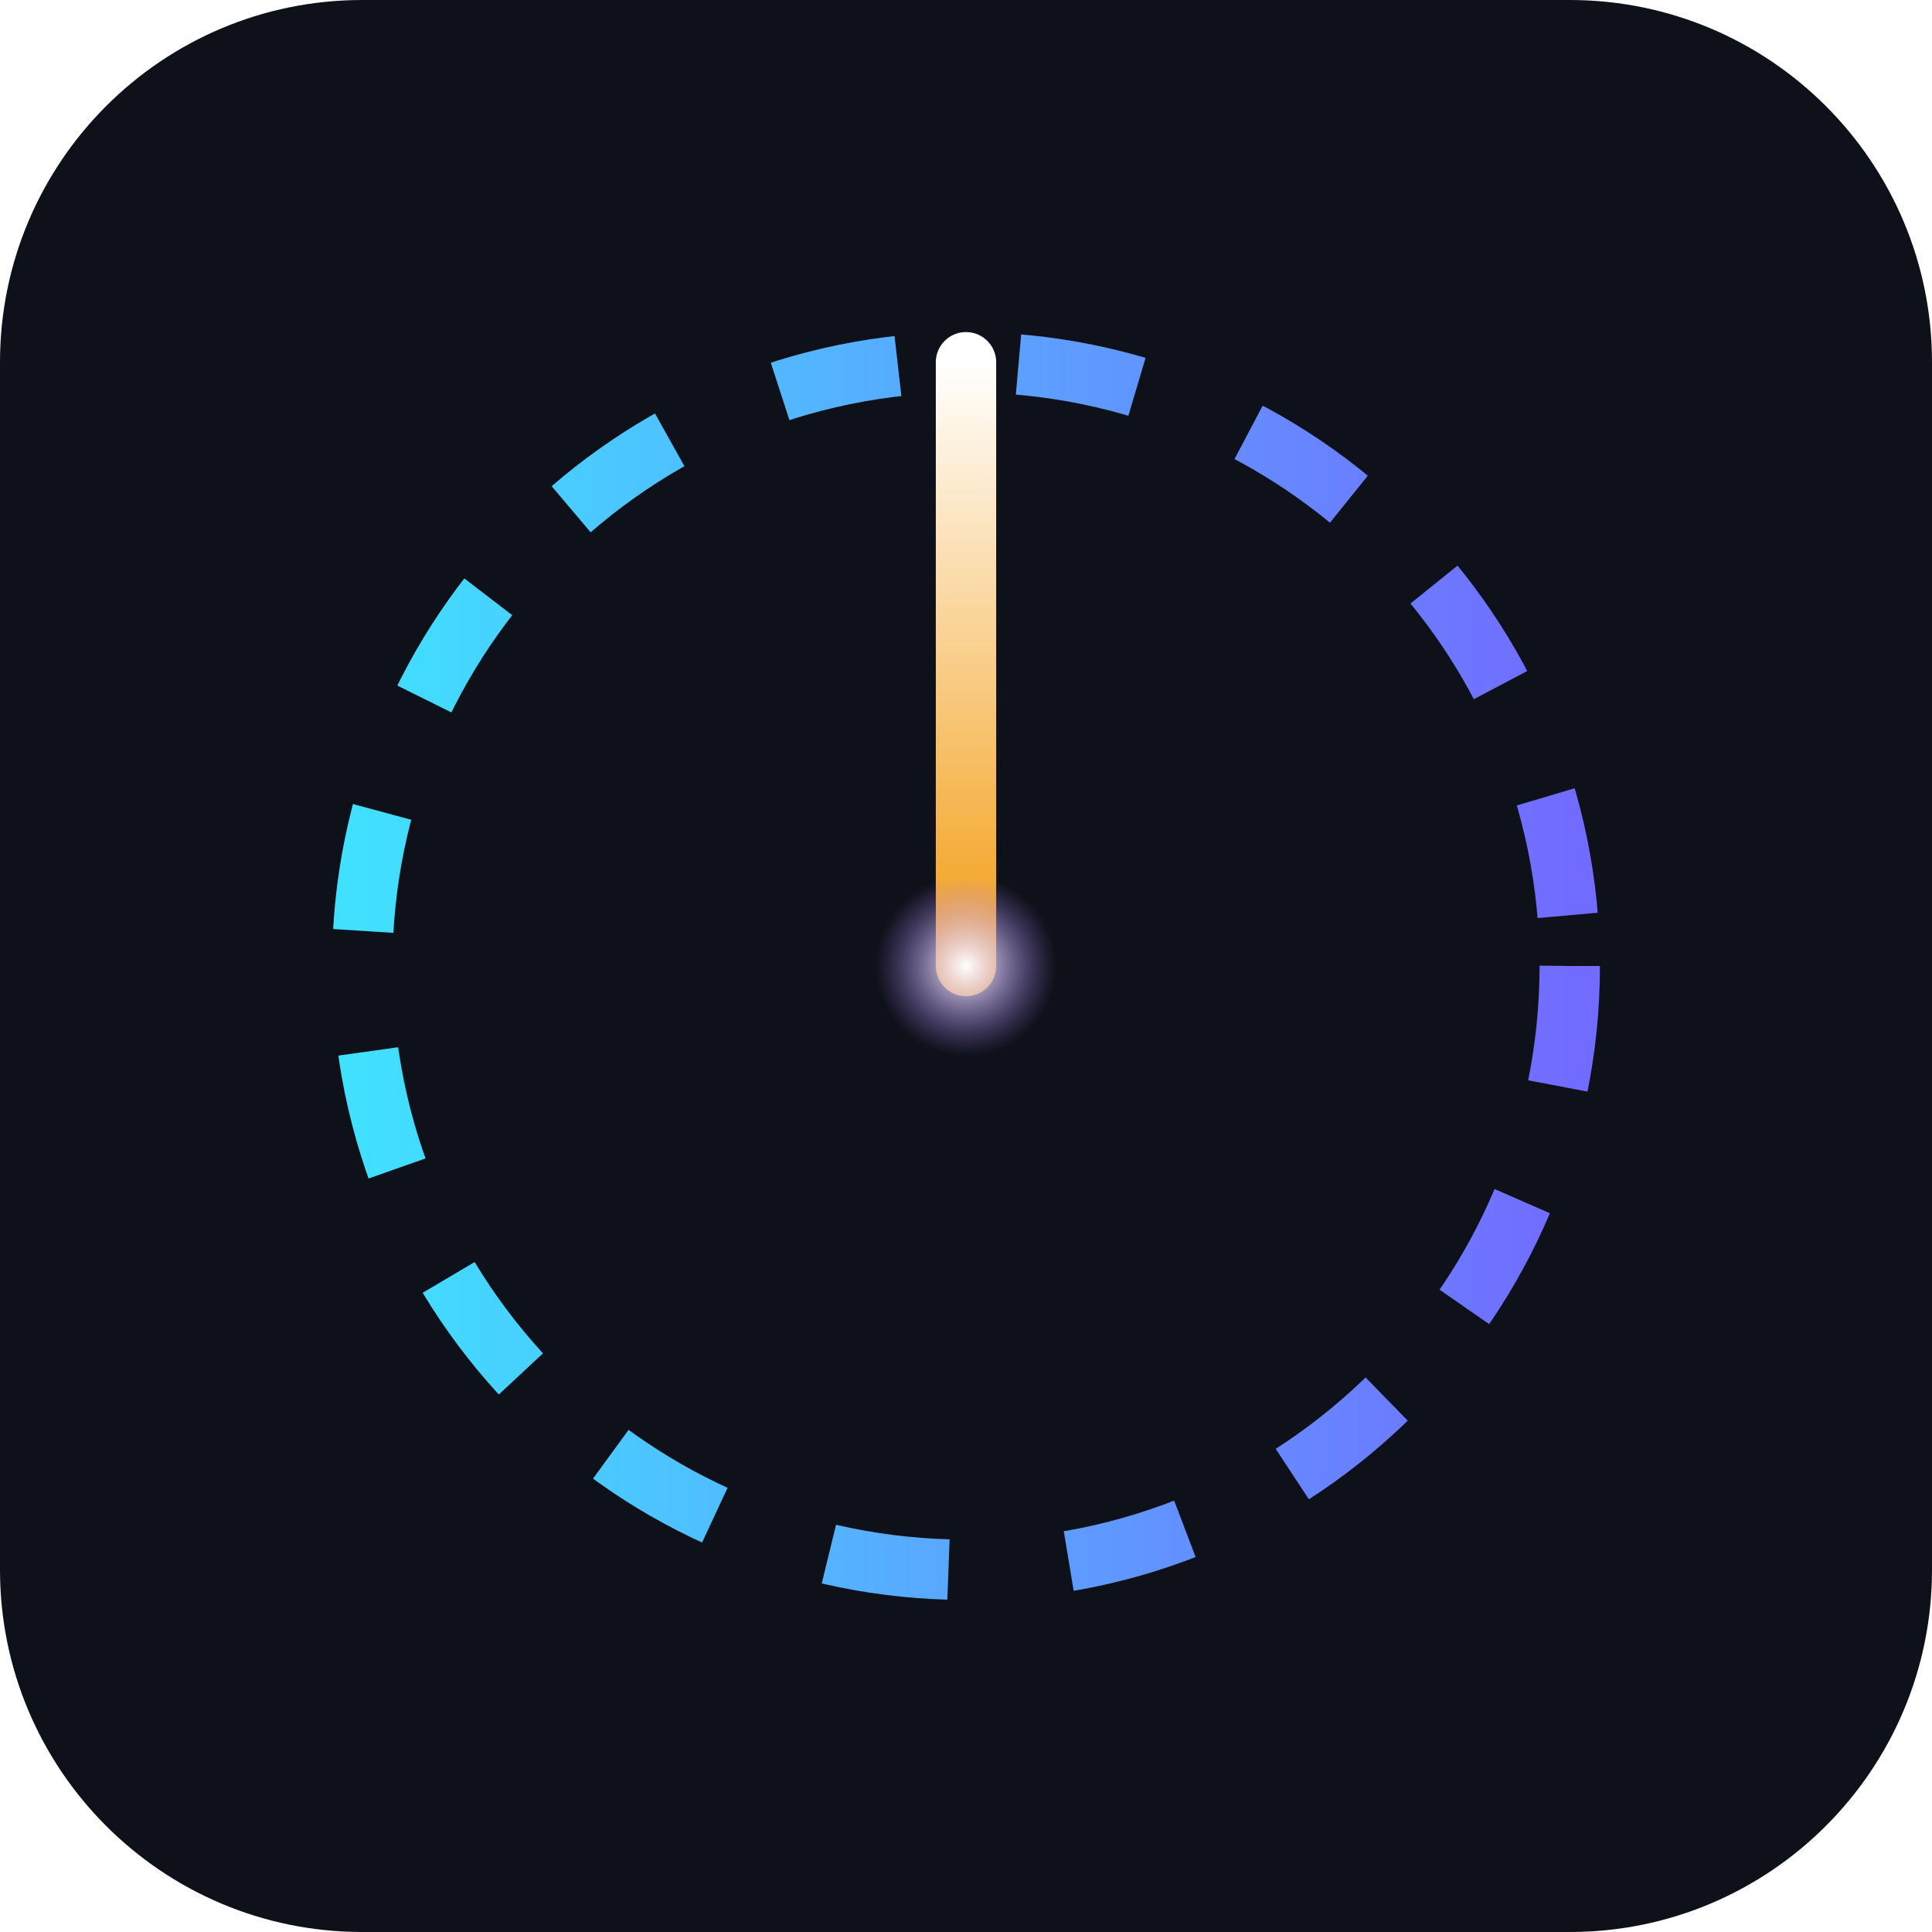
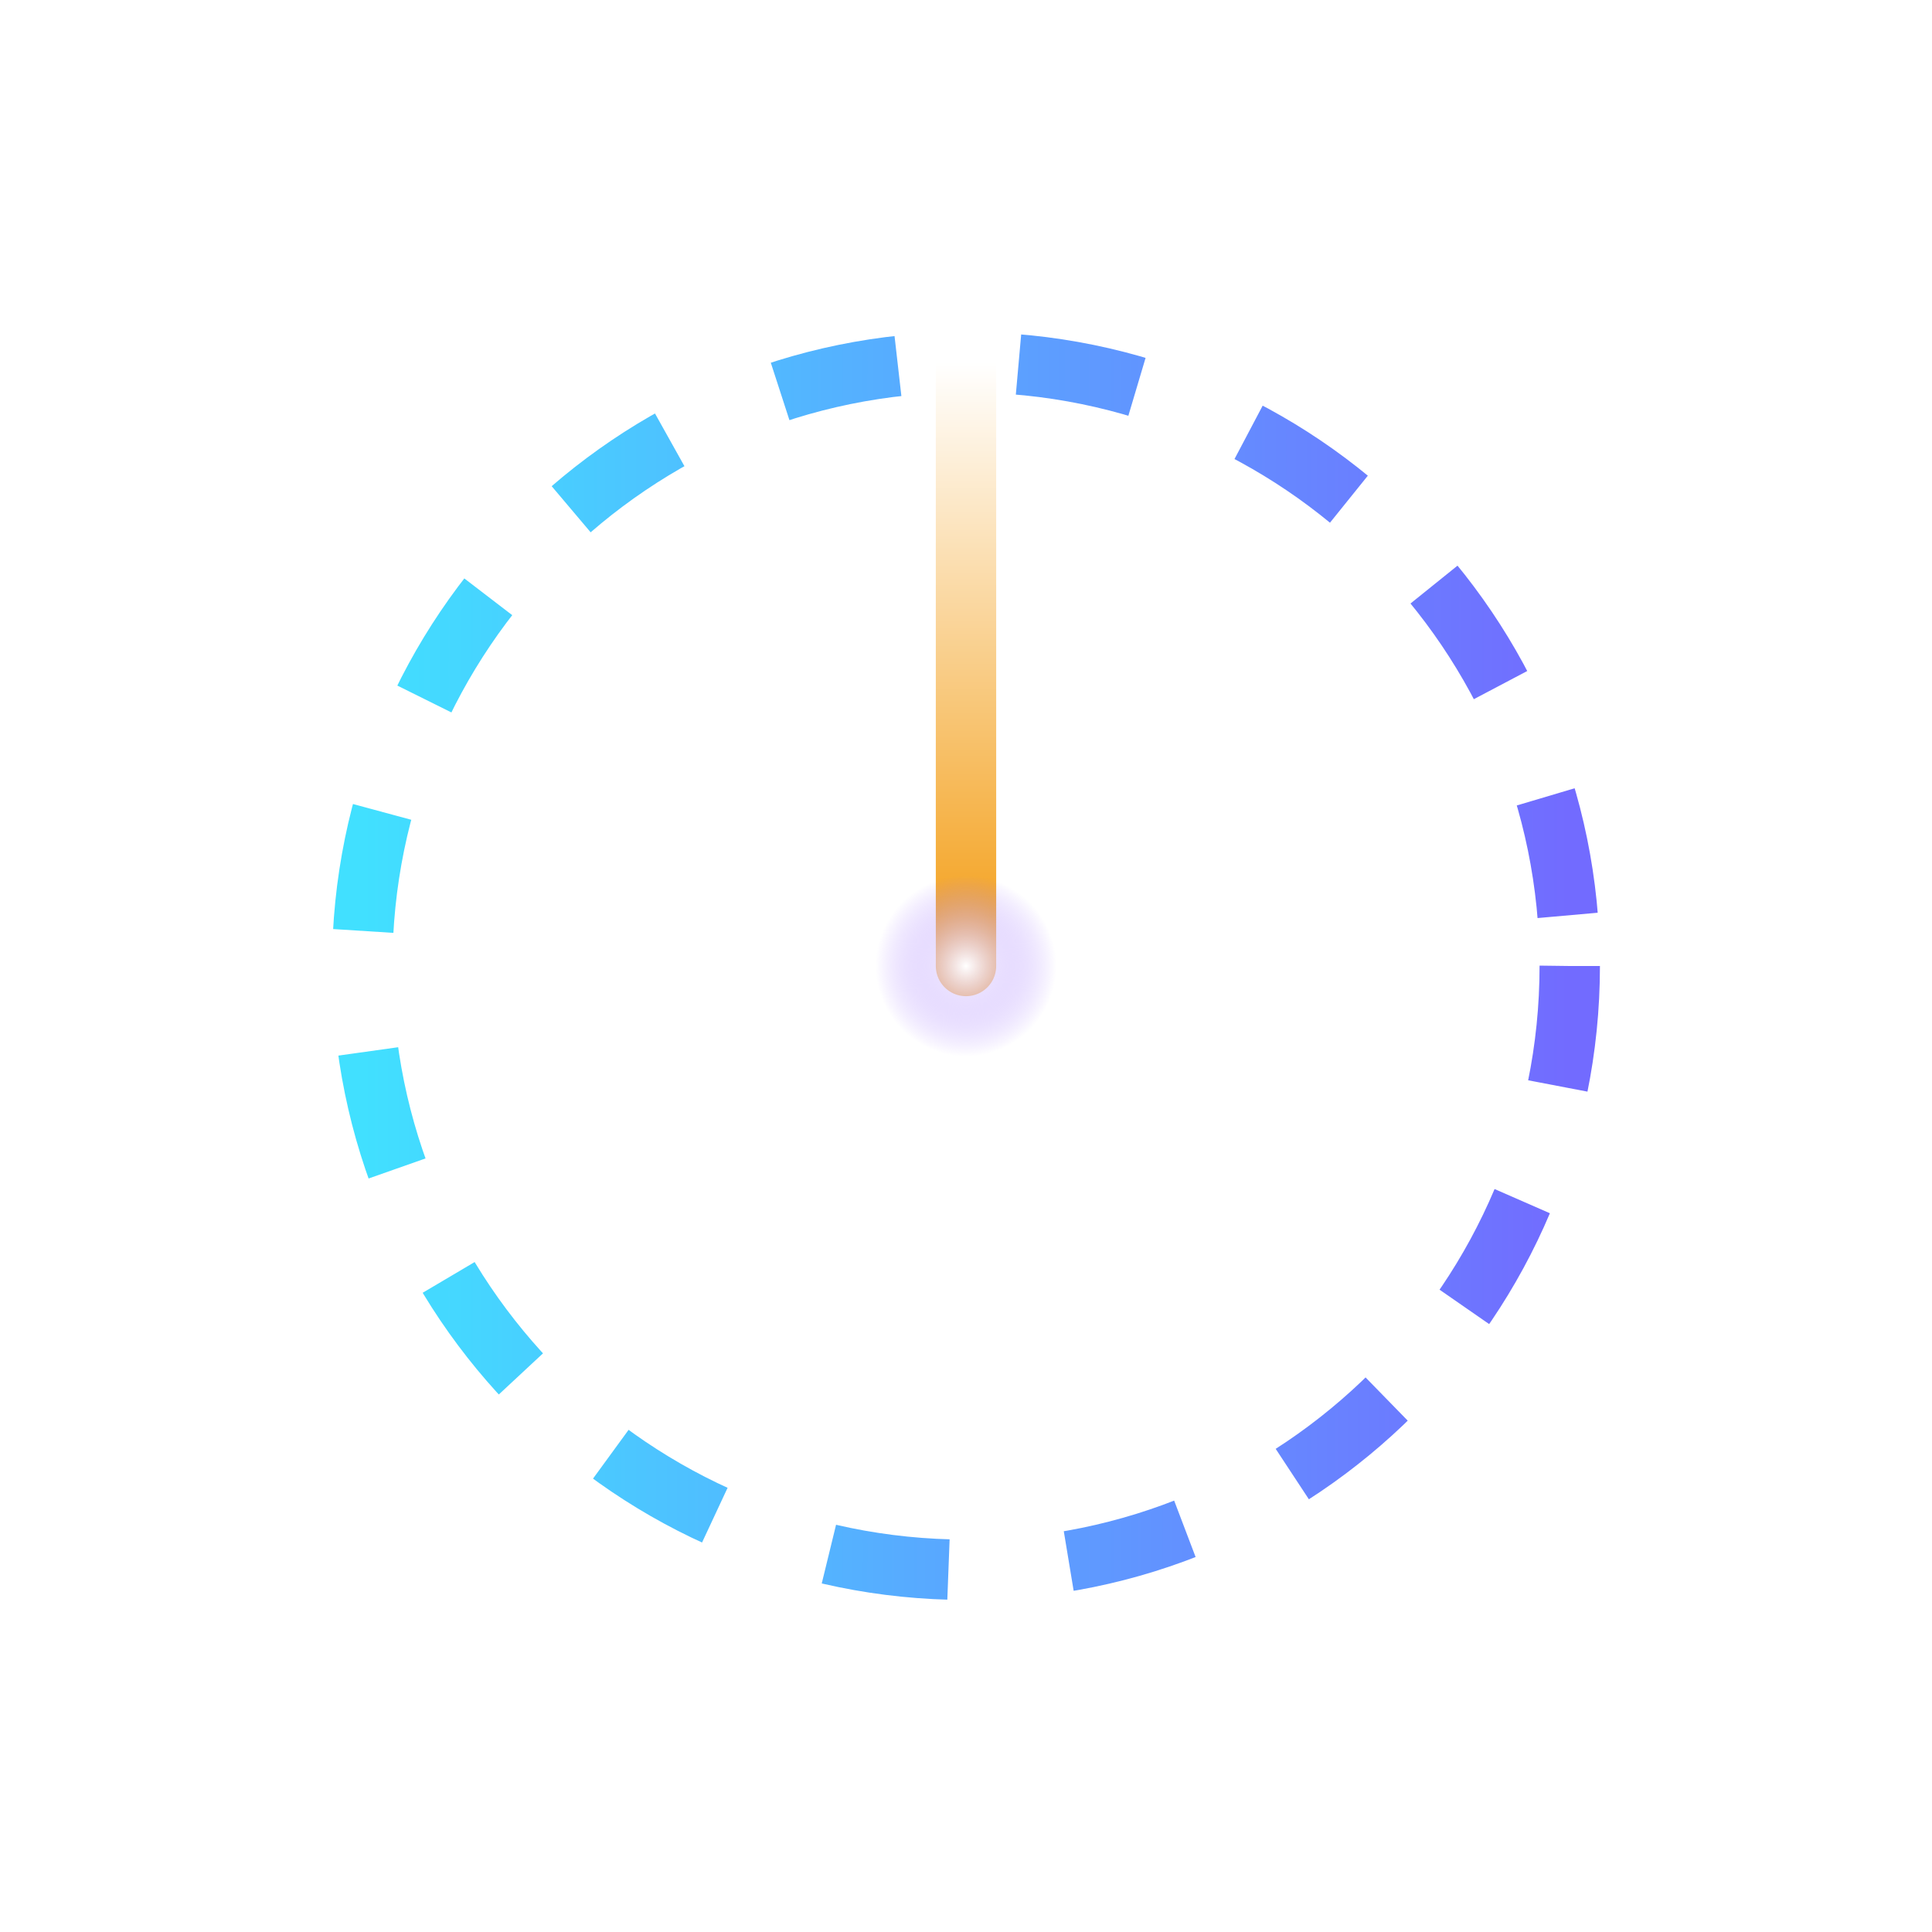
<svg xmlns="http://www.w3.org/2000/svg" width="64" height="64" viewBox="0 0 64 64">
  <style>
    .bg {
      fill: #0f111a;
    }

    .ring {
      fill: none;
      stroke: url(#orbitGrad);
      stroke-width: 2;
      stroke-dasharray: 4 4;
      animation: spin 20s linear infinite;
      transform-origin: center;
    }

    .pointer {
      stroke: url(#pointerGrad);
      stroke-width: 2;
      stroke-linecap: round;
      animation: pendulum 6s ease-in-out infinite alternate;
    }

    .core {
      fill: url(#corePulse);
      animation: pulse 4s ease-in-out infinite;
    }

    @keyframes spin {
      to { transform: rotate(360deg); }
    }

    @keyframes pendulum {
      0%   { transform: rotate(-25deg); transform-origin: center; }
      100% { transform: rotate(25deg); transform-origin: center; }
    }

    @keyframes pulse {
      0%, 100% { r: 3; opacity: 1; }
      50% { r: 4.5; opacity: 0.5; }
    }
  </style>
-   <rect class="bg" width="64" height="64" rx="12" />
  <circle class="ring" cx="32" cy="32" r="20" />
  <line class="pointer" x1="32" y1="32" x2="32" y2="12" />
  <circle class="core" cx="32" cy="32" r="3" />
  <defs>
    <linearGradient id="orbitGrad" x1="12" y1="32" x2="52" y2="32" gradientUnits="userSpaceOnUse">
      <stop stop-color="#41e0ff" />
      <stop offset="1" stop-color="#726bff" />
    </linearGradient>
    <linearGradient id="pointerGrad" x1="32" y1="32" x2="32" y2="12" gradientUnits="userSpaceOnUse">
      <stop stop-color="#f39c12" />
      <stop offset="1" stop-color="#ffffff" />
    </linearGradient>
    <radialGradient id="corePulse" cx="0.5" cy="0.5" r="0.5">
      <stop offset="0%" stop-color="#ffffff" />
      <stop offset="100%" stop-color="#a177ff" stop-opacity="0" />
    </radialGradient>
  </defs>
</svg>
